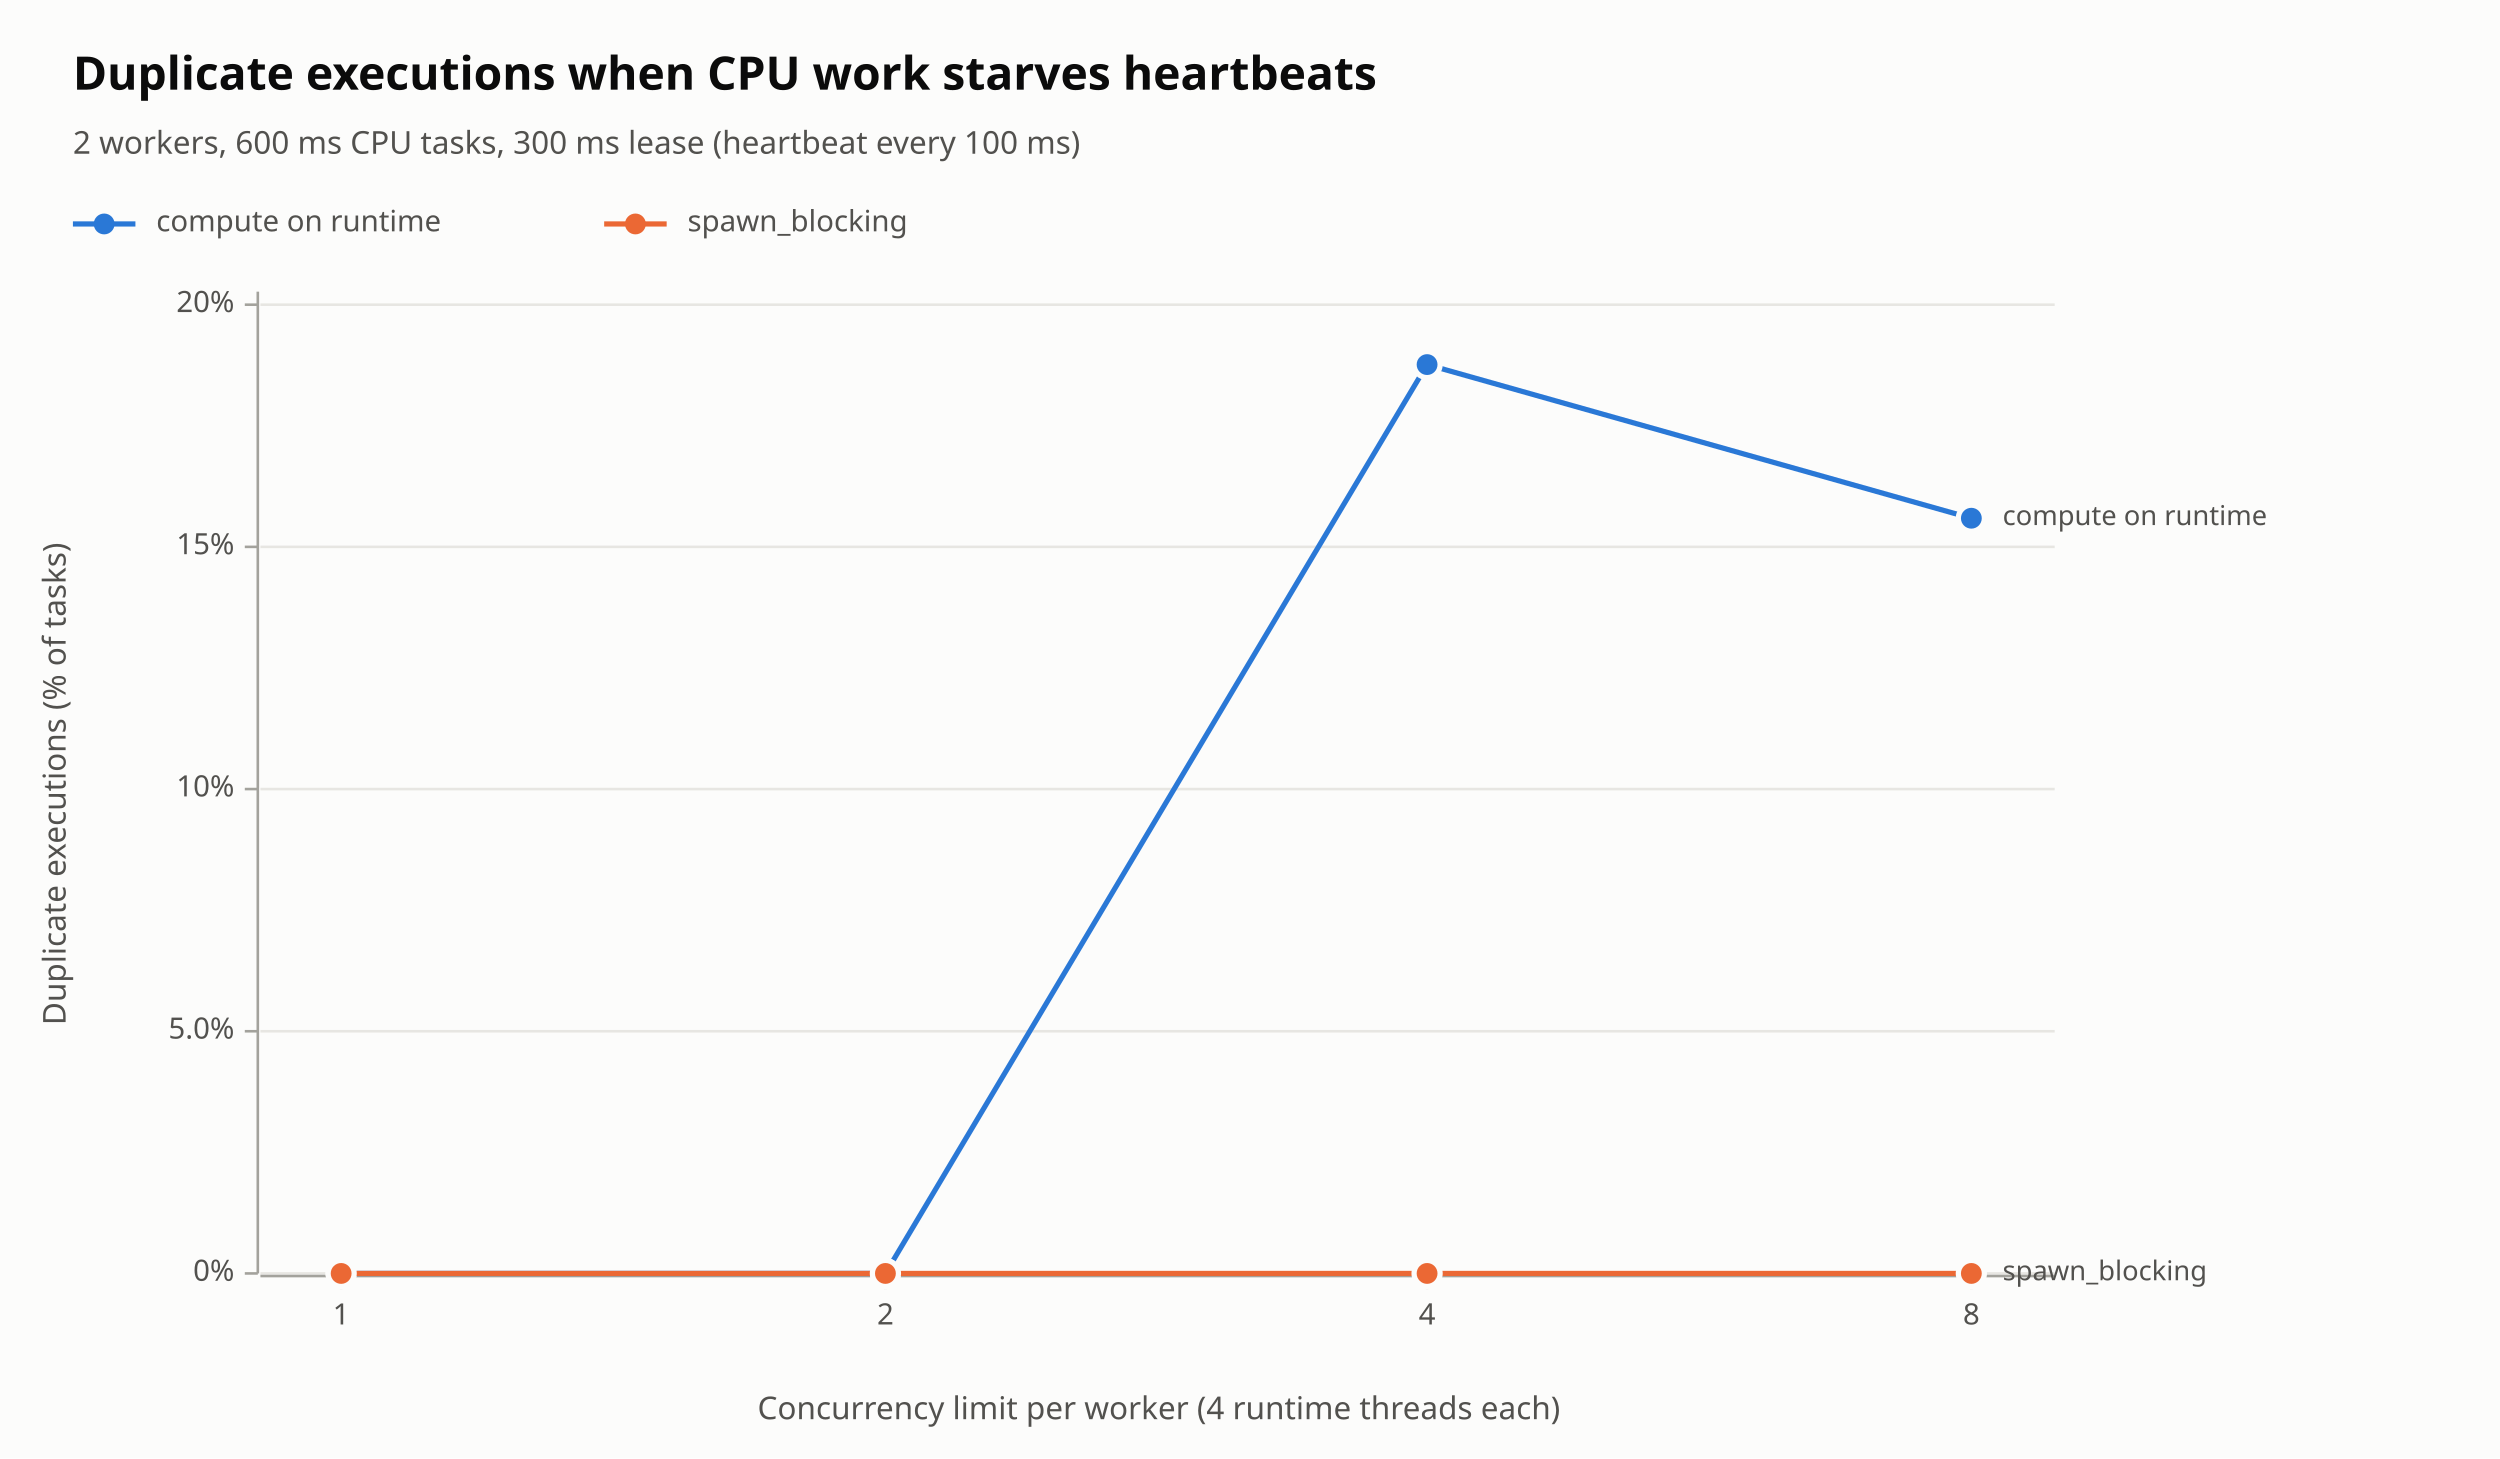
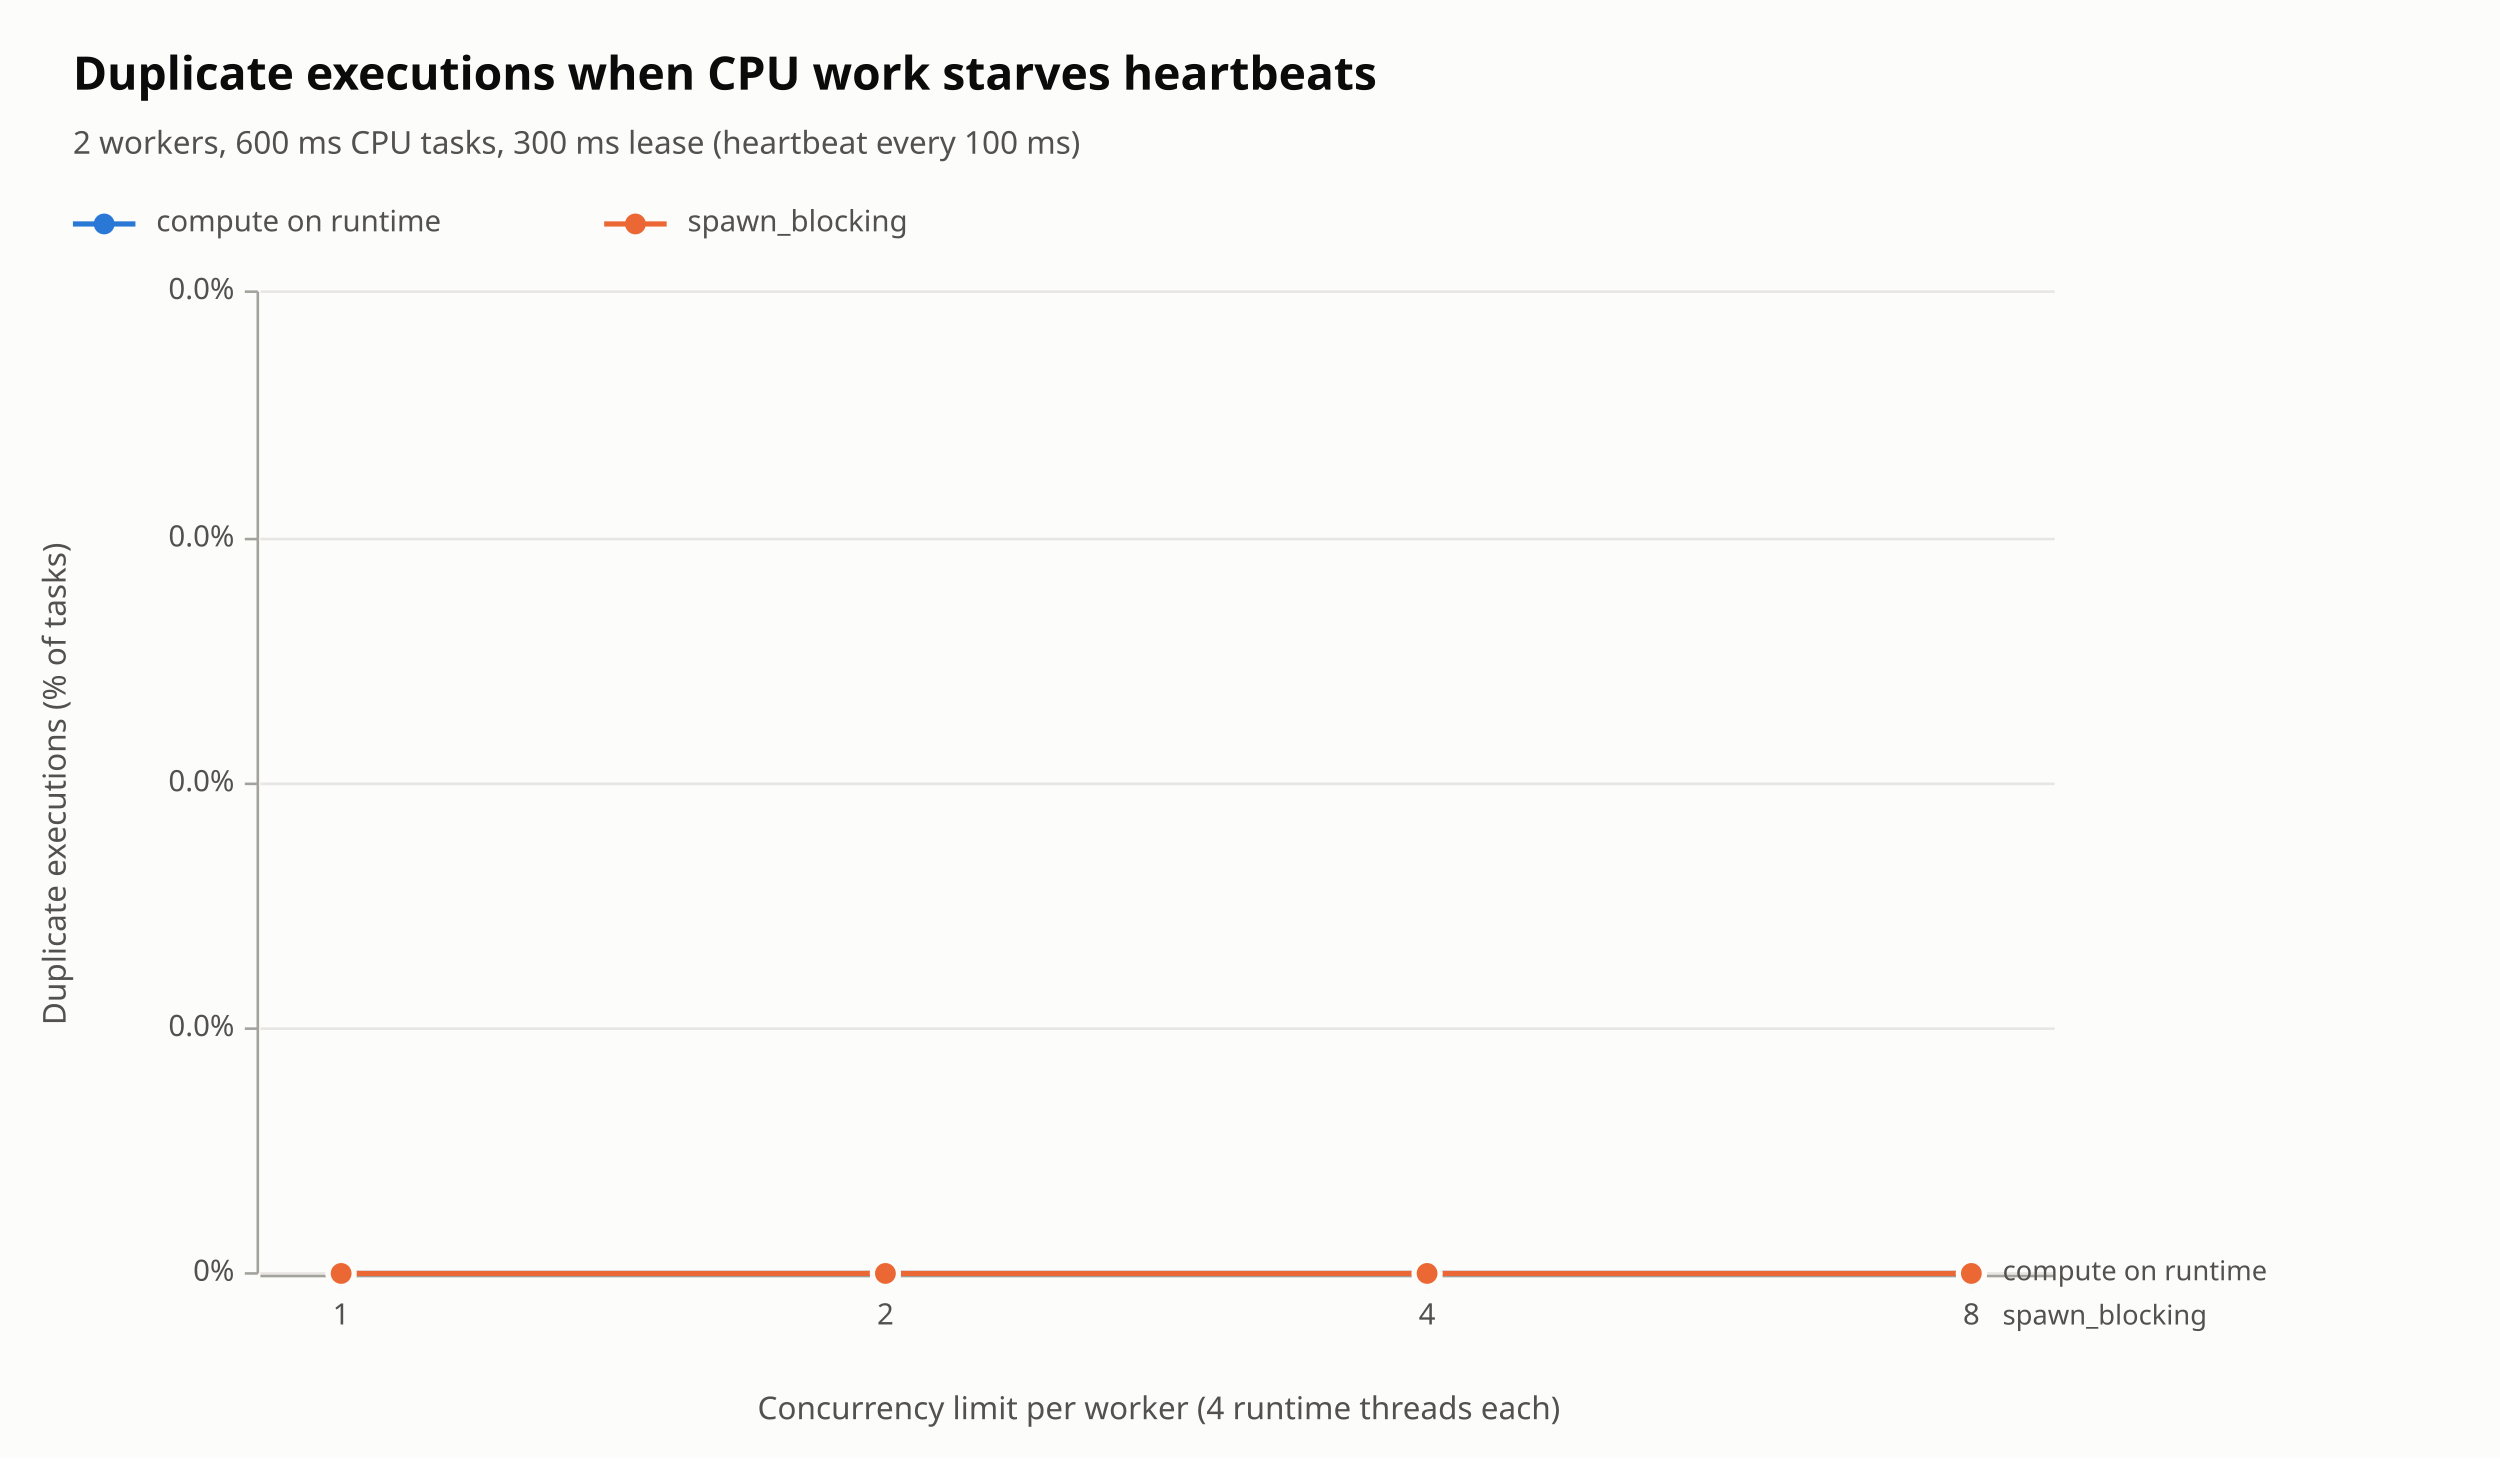
<svg xmlns="http://www.w3.org/2000/svg" width="960" height="560" viewBox="0 0 960 560">
  <rect x="0" y="0" width="960" height="560" opacity="1" fill="#FCFCFB" stroke="none" />
  <text x="28" y="30" dy="0.5ex" text-anchor="start" font-family="sans-serif" font-size="17.742" opacity="1" fill="#0B0B0B" font-weight="bold">
Duplicate executions when CPU work starves heartbeats
</text>
  <text x="28" y="56" dy="0.5ex" text-anchor="start" font-family="sans-serif" font-size="12.097" opacity="1" fill="#52514E">
2 workers, 600 ms CPU tasks, 300 ms lease (heartbeat every 100 ms)
</text>
  <polyline fill="none" opacity="1" stroke="#2A78D6" stroke-width="2" points="28,86 52,86 " />
  <circle cx="40" cy="86" r="4" opacity="1" fill="#2A78D6" stroke="none" stroke-width="1" />
  <text x="60" y="86" dy="0.5ex" text-anchor="start" font-family="sans-serif" font-size="11.29" opacity="1" fill="#52514E">
compute on runtime
</text>
  <polyline fill="none" opacity="1" stroke="#EB6834" stroke-width="2" points="232,86 256,86 " />
  <circle cx="244" cy="86" r="4" opacity="1" fill="#EB6834" stroke="none" stroke-width="1" />
  <text x="264" y="86" dy="0.5ex" text-anchor="start" font-family="sans-serif" font-size="11.29" opacity="1" fill="#52514E">
spawn_blocking
</text>
  <text x="16" y="301" dy="0.76em" text-anchor="middle" font-family="sans-serif" font-size="12.097" opacity="1" fill="#52514E" transform="rotate(270, 16, 301)">
Duplicate executions (% of tasks)
</text>
  <text x="445" y="548" dy="-0.5ex" text-anchor="middle" font-family="sans-serif" font-size="12.097" opacity="1" fill="#52514E">
Concurrency limit per worker (4 runtime threads each)
</text>
  <line opacity="1" stroke="#E7E6E2" stroke-width="1" x1="100" y1="489" x2="789" y2="489" />
-   <line opacity="1" stroke="#E7E6E2" stroke-width="1" x1="100" y1="396" x2="789" y2="396" />
-   <line opacity="1" stroke="#E7E6E2" stroke-width="1" x1="100" y1="303" x2="789" y2="303" />
-   <line opacity="1" stroke="#E7E6E2" stroke-width="1" x1="100" y1="210" x2="789" y2="210" />
-   <line opacity="1" stroke="#E7E6E2" stroke-width="1" x1="100" y1="117" x2="789" y2="117" />
+   <line opacity="1" stroke="#E7E6E2" stroke-width="1" x1="100" y1="395" x2="789" y2="395" />
+   <line opacity="1" stroke="#E7E6E2" stroke-width="1" x1="100" y1="301" x2="789" y2="301" />
+   <line opacity="1" stroke="#E7E6E2" stroke-width="1" x1="100" y1="207" x2="789" y2="207" />
+   <line opacity="1" stroke="#E7E6E2" stroke-width="1" x1="100" y1="112" x2="789" y2="112" />
  <polyline fill="none" opacity="1" stroke="#A3A29C" stroke-width="1" points="99,112 99,489 " />
  <text x="90" y="489" dy="0.5ex" text-anchor="end" font-family="sans-serif" font-size="11.29" opacity="1" fill="#52514E">
0%
</text>
  <polyline fill="none" opacity="1" stroke="#A3A29C" stroke-width="1" points="94,489 99,489 " />
-   <text x="90" y="396" dy="0.5ex" text-anchor="end" font-family="sans-serif" font-size="11.29" opacity="1" fill="#52514E">
- 5.0%
+   <text x="90" y="395" dy="0.5ex" text-anchor="end" font-family="sans-serif" font-size="11.29" opacity="1" fill="#52514E">
+ 0.0%
</text>
-   <polyline fill="none" opacity="1" stroke="#A3A29C" stroke-width="1" points="94,396 99,396 " />
-   <text x="90" y="303" dy="0.5ex" text-anchor="end" font-family="sans-serif" font-size="11.29" opacity="1" fill="#52514E">
- 10%
+   <polyline fill="none" opacity="1" stroke="#A3A29C" stroke-width="1" points="94,395 99,395 " />
+   <text x="90" y="301" dy="0.5ex" text-anchor="end" font-family="sans-serif" font-size="11.29" opacity="1" fill="#52514E">
+ 0.0%
</text>
-   <polyline fill="none" opacity="1" stroke="#A3A29C" stroke-width="1" points="94,303 99,303 " />
-   <text x="90" y="210" dy="0.5ex" text-anchor="end" font-family="sans-serif" font-size="11.29" opacity="1" fill="#52514E">
- 15%
+   <polyline fill="none" opacity="1" stroke="#A3A29C" stroke-width="1" points="94,301 99,301 " />
+   <text x="90" y="207" dy="0.5ex" text-anchor="end" font-family="sans-serif" font-size="11.29" opacity="1" fill="#52514E">
+ 0.0%
</text>
-   <polyline fill="none" opacity="1" stroke="#A3A29C" stroke-width="1" points="94,210 99,210 " />
-   <text x="90" y="117" dy="0.5ex" text-anchor="end" font-family="sans-serif" font-size="11.29" opacity="1" fill="#52514E">
- 20%
+   <polyline fill="none" opacity="1" stroke="#A3A29C" stroke-width="1" points="94,207 99,207 " />
+   <text x="90" y="112" dy="0.5ex" text-anchor="end" font-family="sans-serif" font-size="11.29" opacity="1" fill="#52514E">
+ 0.0%
</text>
-   <polyline fill="none" opacity="1" stroke="#A3A29C" stroke-width="1" points="94,117 99,117 " />
+   <polyline fill="none" opacity="1" stroke="#A3A29C" stroke-width="1" points="94,112 99,112 " />
  <polyline fill="none" opacity="1" stroke="#A3A29C" stroke-width="1" points="100,490 789,490 " />
  <text x="131" y="500" dy="0.76em" text-anchor="middle" font-family="sans-serif" font-size="11.29" opacity="1" fill="#52514E">
1
</text>
  <polyline fill="none" opacity="1" stroke="#A3A29C" stroke-width="1" points="131,490 131,495 " />
  <text x="340" y="500" dy="0.76em" text-anchor="middle" font-family="sans-serif" font-size="11.29" opacity="1" fill="#52514E">
2
</text>
  <polyline fill="none" opacity="1" stroke="#A3A29C" stroke-width="1" points="340,490 340,495 " />
  <text x="548" y="500" dy="0.76em" text-anchor="middle" font-family="sans-serif" font-size="11.29" opacity="1" fill="#52514E">
4
</text>
  <polyline fill="none" opacity="1" stroke="#A3A29C" stroke-width="1" points="548,490 548,495 " />
  <text x="757" y="500" dy="0.76em" text-anchor="middle" font-family="sans-serif" font-size="11.29" opacity="1" fill="#52514E">
8
</text>
  <polyline fill="none" opacity="1" stroke="#A3A29C" stroke-width="1" points="757,490 757,495 " />
-   <polyline fill="none" opacity="1" stroke="#2A78D6" stroke-width="2" points="131,489 340,489 548,140 757,199 " />
+   <polyline fill="none" opacity="1" stroke="#2A78D6" stroke-width="2" points="131,489 340,489 548,489 757,489 " />
  <circle cx="131" cy="489" r="6" opacity="1" fill="#FCFCFB" stroke="none" stroke-width="1" />
  <circle cx="340" cy="489" r="6" opacity="1" fill="#FCFCFB" stroke="none" stroke-width="1" />
-   <circle cx="548" cy="140" r="6" opacity="1" fill="#FCFCFB" stroke="none" stroke-width="1" />
-   <circle cx="757" cy="199" r="6" opacity="1" fill="#FCFCFB" stroke="none" stroke-width="1" />
+   <circle cx="548" cy="489" r="6" opacity="1" fill="#FCFCFB" stroke="none" stroke-width="1" />
+   <circle cx="757" cy="489" r="6" opacity="1" fill="#FCFCFB" stroke="none" stroke-width="1" />
  <circle cx="131" cy="489" r="4" opacity="1" fill="#2A78D6" stroke="none" stroke-width="1" />
  <circle cx="340" cy="489" r="4" opacity="1" fill="#2A78D6" stroke="none" stroke-width="1" />
-   <circle cx="548" cy="140" r="4" opacity="1" fill="#2A78D6" stroke="none" stroke-width="1" />
-   <circle cx="757" cy="199" r="4" opacity="1" fill="#2A78D6" stroke="none" stroke-width="1" />
+   <circle cx="548" cy="489" r="4" opacity="1" fill="#2A78D6" stroke="none" stroke-width="1" />
+   <circle cx="757" cy="489" r="4" opacity="1" fill="#2A78D6" stroke="none" stroke-width="1" />
  <polyline fill="none" opacity="1" stroke="#EB6834" stroke-width="2" points="131,489 340,489 548,489 757,489 " />
  <circle cx="131" cy="489" r="6" opacity="1" fill="#FCFCFB" stroke="none" stroke-width="1" />
  <circle cx="340" cy="489" r="6" opacity="1" fill="#FCFCFB" stroke="none" stroke-width="1" />
  <circle cx="548" cy="489" r="6" opacity="1" fill="#FCFCFB" stroke="none" stroke-width="1" />
  <circle cx="757" cy="489" r="6" opacity="1" fill="#FCFCFB" stroke="none" stroke-width="1" />
  <circle cx="131" cy="489" r="4" opacity="1" fill="#EB6834" stroke="none" stroke-width="1" />
  <circle cx="340" cy="489" r="4" opacity="1" fill="#EB6834" stroke="none" stroke-width="1" />
  <circle cx="548" cy="489" r="4" opacity="1" fill="#EB6834" stroke="none" stroke-width="1" />
  <circle cx="757" cy="489" r="4" opacity="1" fill="#EB6834" stroke="none" stroke-width="1" />
-   <text x="769" y="199" dy="0.5ex" text-anchor="start" font-family="sans-serif" font-size="10.484" opacity="1" fill="#52514E">
+   <text x="769" y="489" dy="0.5ex" text-anchor="start" font-family="sans-serif" font-size="10.484" opacity="1" fill="#52514E">
compute on runtime
</text>
-   <text x="769" y="489" dy="0.5ex" text-anchor="start" font-family="sans-serif" font-size="10.484" opacity="1" fill="#52514E">
+   <text x="769" y="506" dy="0.5ex" text-anchor="start" font-family="sans-serif" font-size="10.484" opacity="1" fill="#52514E">
spawn_blocking
</text>
</svg>
